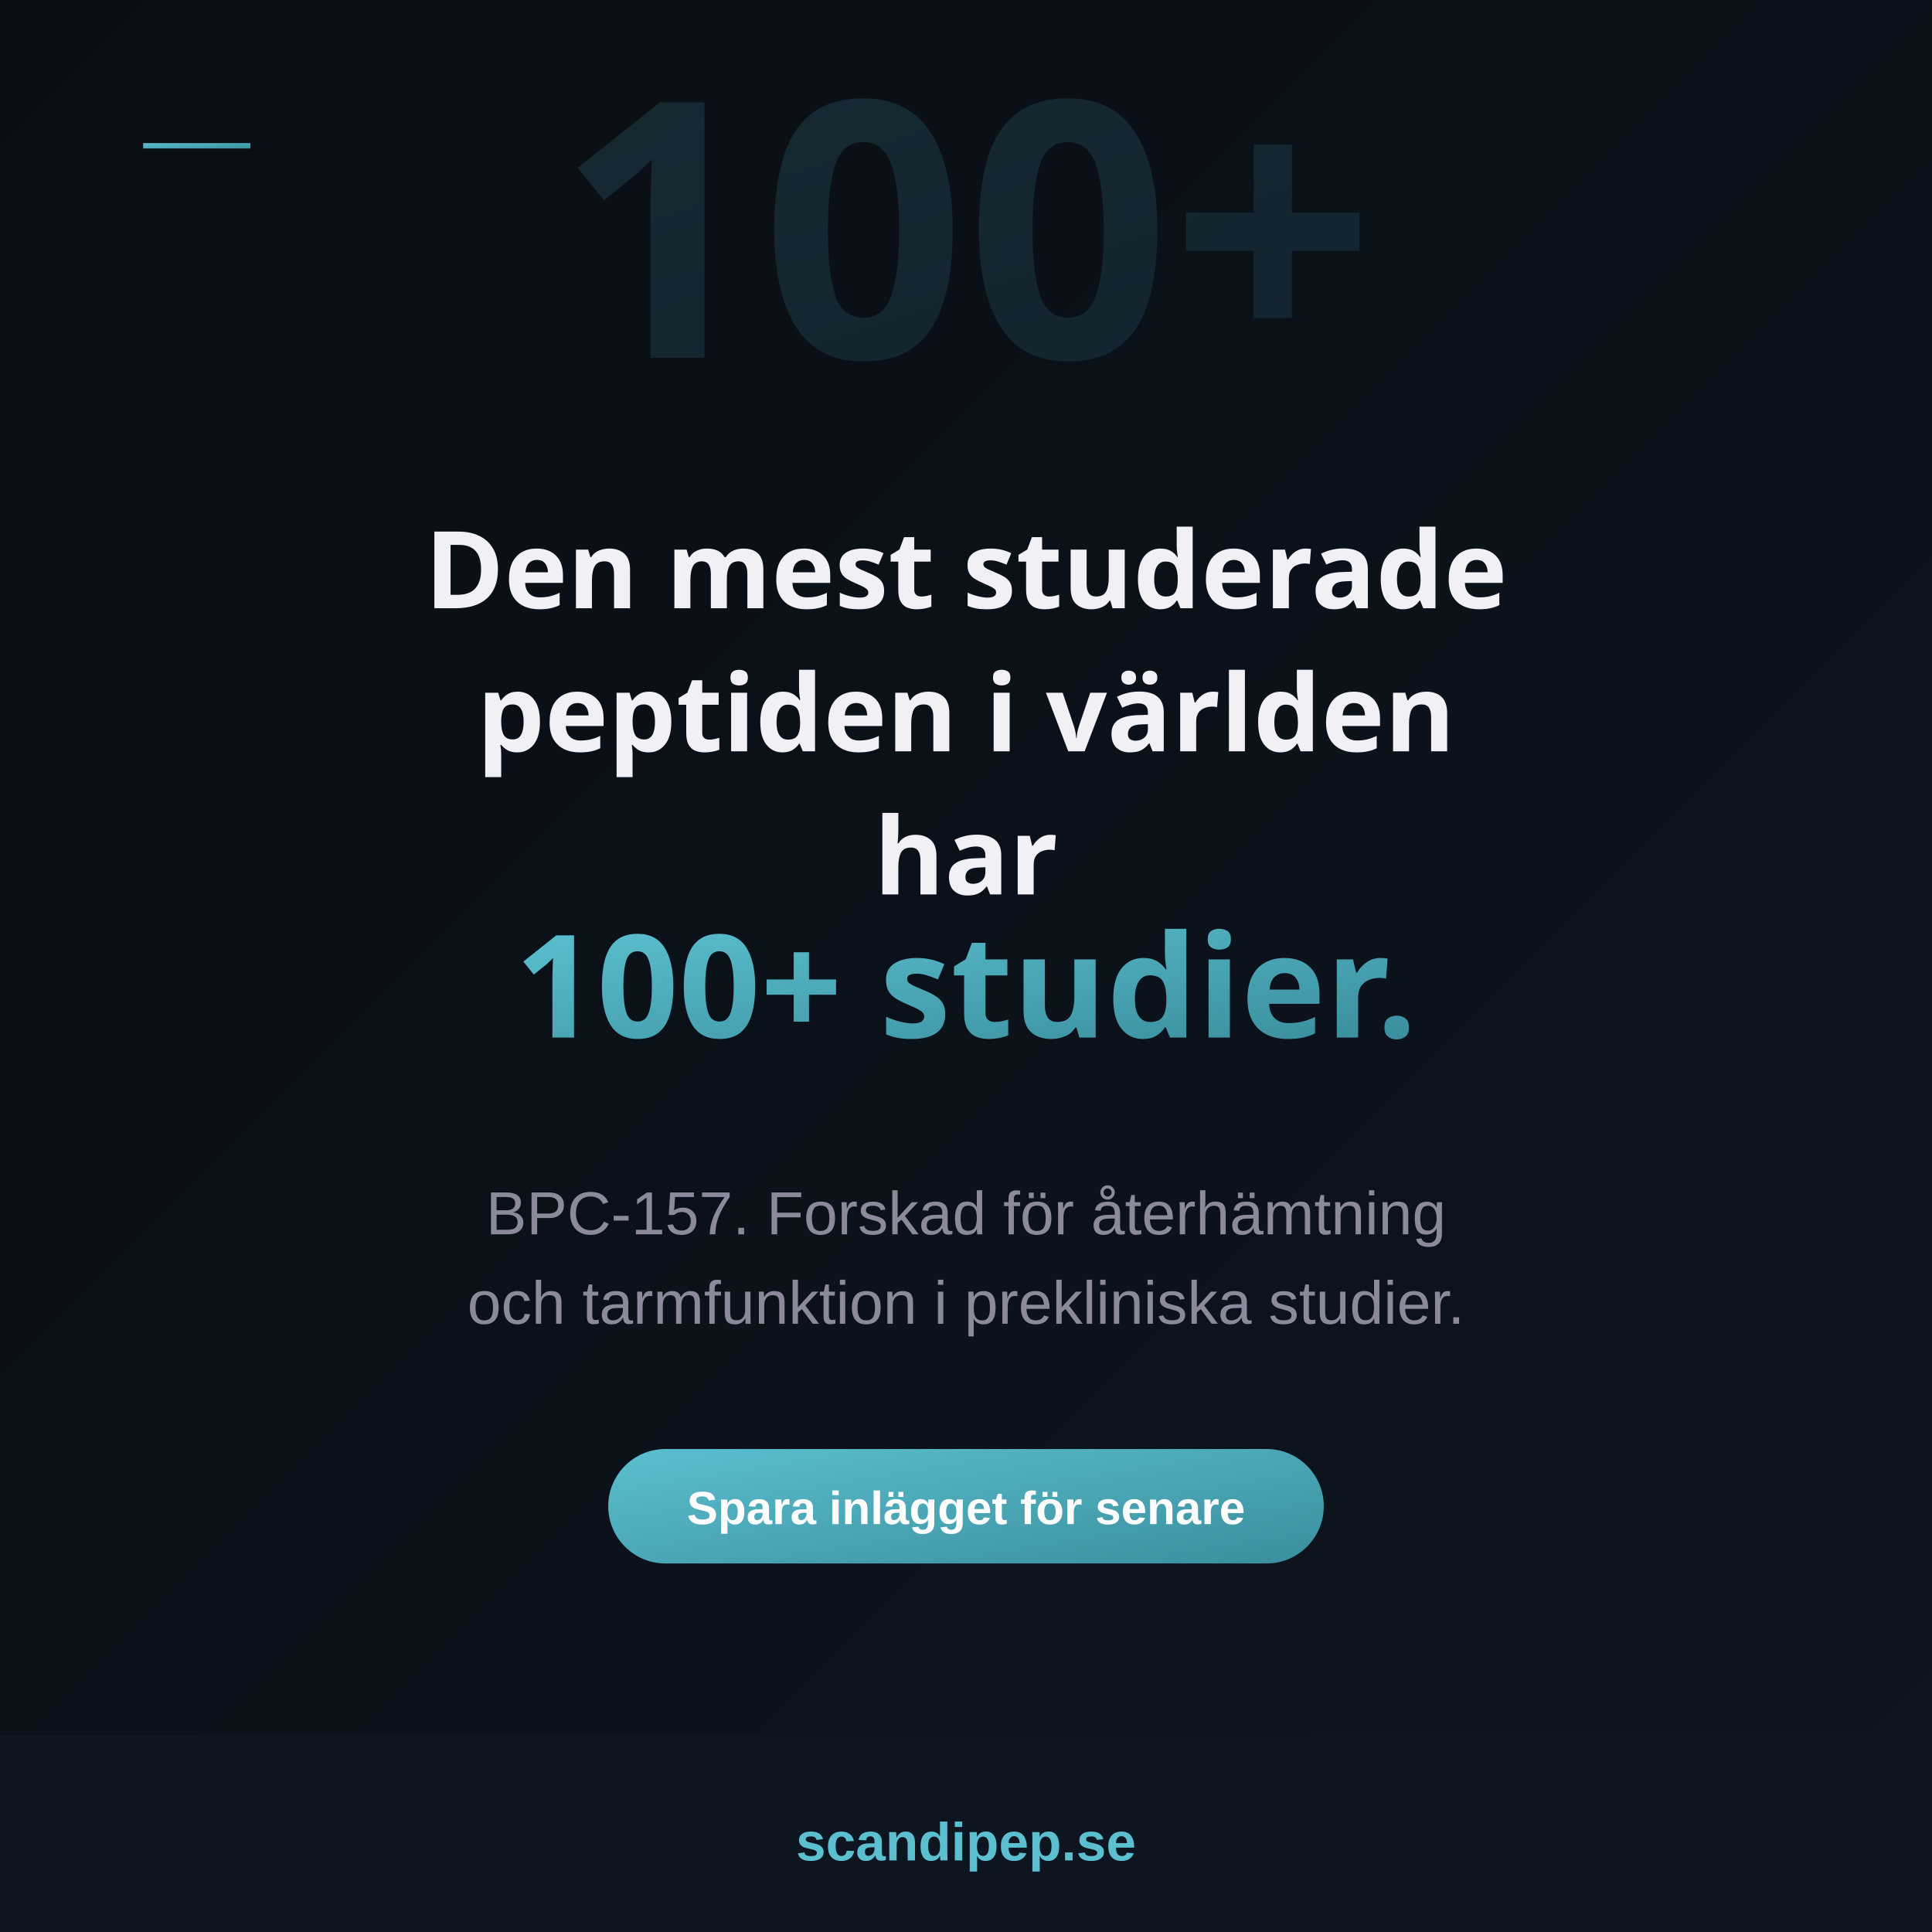
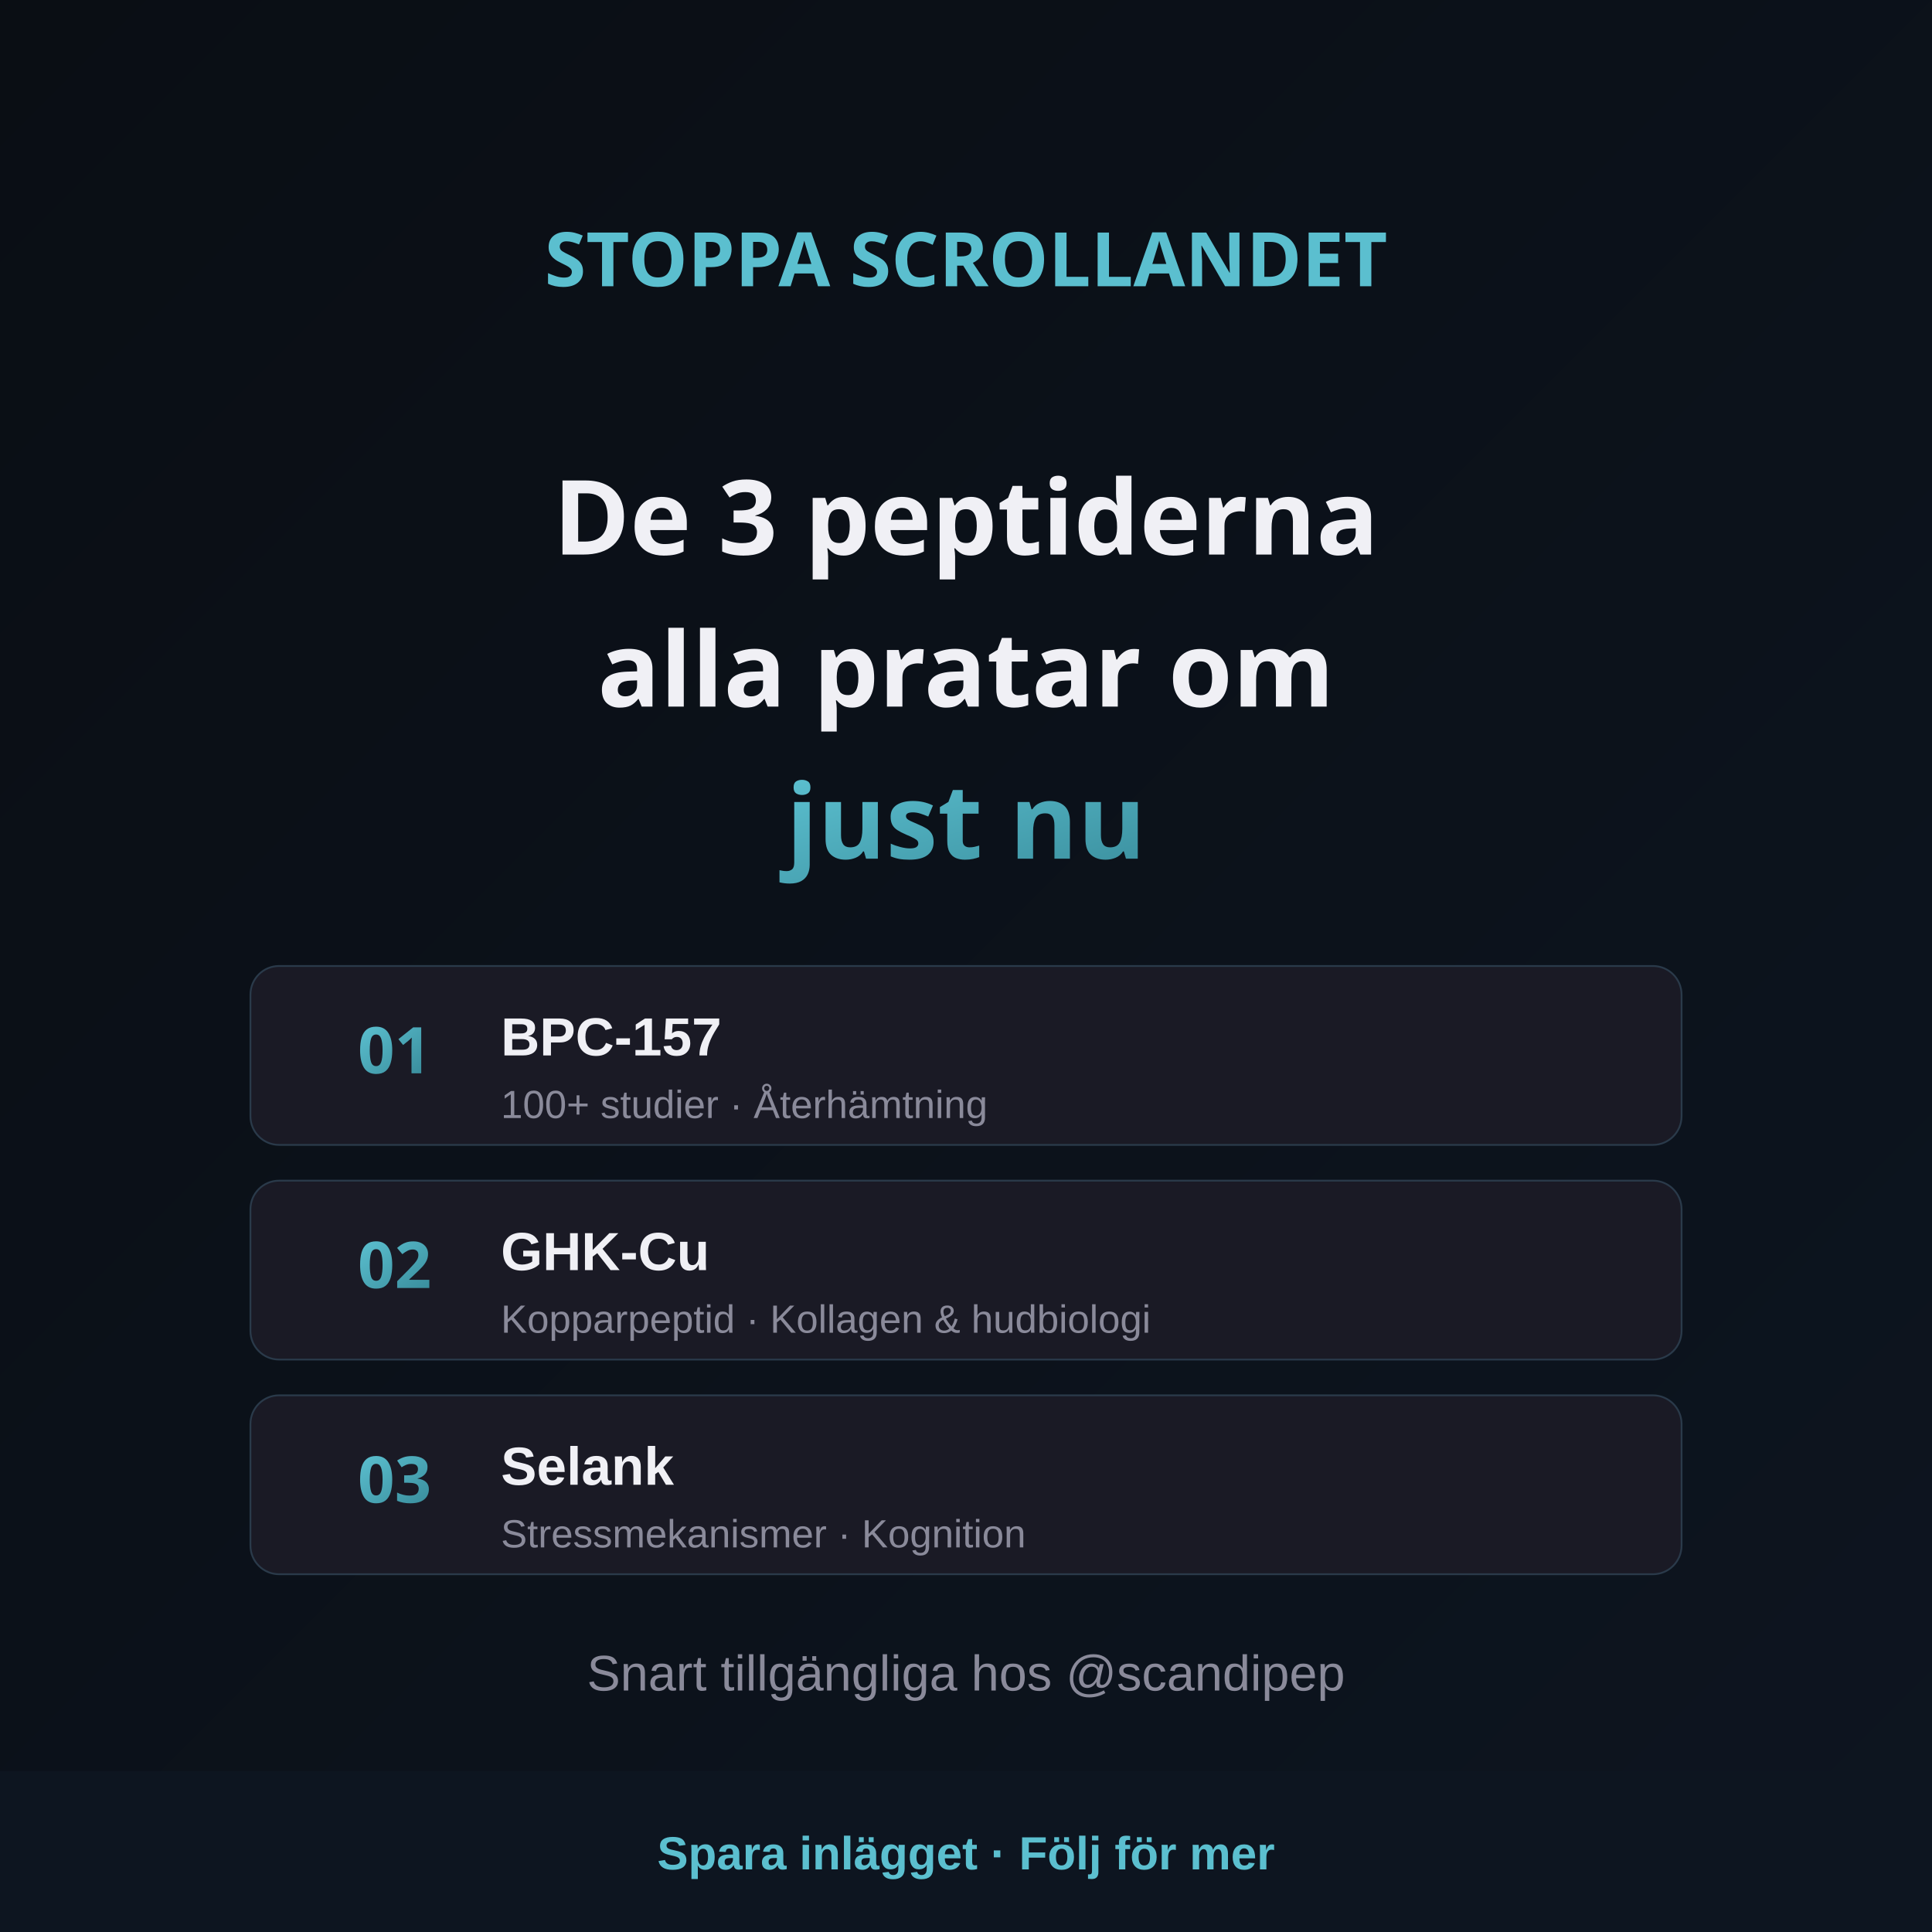
<svg xmlns="http://www.w3.org/2000/svg" viewBox="0 0 1080 1080">
  <defs>
    <linearGradient id="bg2" x1="0%" y1="0%" x2="100%" y2="100%">
      <stop offset="0%" style="stop-color:#0a0e14" />
      <stop offset="100%" style="stop-color:#0d1520" />
    </linearGradient>
    <linearGradient id="ac2" x1="0%" y1="0%" x2="100%" y2="100%">
      <stop offset="0%" style="stop-color:#5bbfcf" />
      <stop offset="100%" style="stop-color:#3a8e9d" />
    </linearGradient>
  </defs>
  <rect width="1080" height="1080" fill="url(#bg2)" />
-   <rect x="80" y="80" width="60" height="3" fill="url(#ac2)" />
-   <text x="540" y="200" text-anchor="middle" font-family="Arial Black, sans-serif" font-weight="900" font-size="200" fill="url(#ac2)" opacity="0.15">100+</text>
-   <text x="540" y="340" text-anchor="middle" font-family="Arial Black, sans-serif" font-weight="900" font-size="60" fill="#f0f0f5">Den mest studerade</text>
-   <text x="540" y="420" text-anchor="middle" font-family="Arial Black, sans-serif" font-weight="900" font-size="60" fill="#f0f0f5">peptiden i världen</text>
-   <text x="540" y="500" text-anchor="middle" font-family="Arial Black, sans-serif" font-weight="900" font-size="60" fill="#f0f0f5">har</text>
-   <text x="540" y="580" text-anchor="middle" font-family="Arial Black, sans-serif" font-weight="900" font-size="80" fill="url(#ac2)">100+ studier.</text>
-   <text x="540" y="690" text-anchor="middle" font-family="Helvetica Neue, Arial, sans-serif" font-weight="400" font-size="34" fill="#8a8a9a">BPC-157. Forskad för återhämtning</text>
-   <text x="540" y="740" text-anchor="middle" font-family="Helvetica Neue, Arial, sans-serif" font-weight="400" font-size="34" fill="#8a8a9a">och tarmfunktion i prekliniska studier.</text>
-   <rect x="340" y="810" width="400" height="64" rx="32" fill="url(#ac2)" />
-   <text x="540" y="852" text-anchor="middle" font-family="Helvetica Neue, Arial, sans-serif" font-weight="700" font-size="26" fill="#fff">Spara inlägget för senare</text>
-   <rect x="0" y="970" width="1080" height="110" fill="#0d1520" />
-   <text x="540" y="1040" text-anchor="middle" font-family="Helvetica Neue, Arial, sans-serif" font-weight="600" font-size="30" fill="#5bbfcf">scandipep.se</text>
+   <text x="540" y="160" text-anchor="middle" font-family="Arial Black, sans-serif" font-weight="900" font-size="42" fill="#5bbfcf">STOPPA SCROLLANDET</text>
+   <text x="540" y="310" text-anchor="middle" font-family="Arial Black, sans-serif" font-weight="900" font-size="58" fill="#f0f0f5">De 3 peptiderna</text>
+   <text x="540" y="395" text-anchor="middle" font-family="Arial Black, sans-serif" font-weight="900" font-size="58" fill="#f0f0f5">alla pratar om</text>
+   <text x="540" y="480" text-anchor="middle" font-family="Arial Black, sans-serif" font-weight="900" font-size="58" fill="url(#ac2)">just nu</text>
+   <rect x="140" y="540" width="800" height="100" rx="16" fill="#1a1a25" stroke="#2a3a4a" stroke-width="1" />
+   <text x="200" y="600" font-family="Arial Black, sans-serif" font-weight="900" font-size="36" fill="url(#ac2)">01</text>
+   <text x="280" y="590" font-family="Helvetica Neue, Arial, sans-serif" font-weight="700" font-size="30" fill="#f0f0f5">BPC-157</text>
+   <text x="280" y="625" font-family="Helvetica Neue, Arial, sans-serif" font-weight="400" font-size="22" fill="#8a8a9a">100+ studier · Återhämtning</text>
+   <rect x="140" y="660" width="800" height="100" rx="16" fill="#1a1a25" stroke="#2a3a4a" stroke-width="1" />
+   <text x="200" y="720" font-family="Arial Black, sans-serif" font-weight="900" font-size="36" fill="url(#ac2)">02</text>
+   <text x="280" y="710" font-family="Helvetica Neue, Arial, sans-serif" font-weight="700" font-size="30" fill="#f0f0f5">GHK-Cu</text>
+   <text x="280" y="745" font-family="Helvetica Neue, Arial, sans-serif" font-weight="400" font-size="22" fill="#8a8a9a">Kopparpeptid · Kollagen &amp; hudbiologi</text>
+   <rect x="140" y="780" width="800" height="100" rx="16" fill="#1a1a25" stroke="#2a3a4a" stroke-width="1" />
+   <text x="200" y="840" font-family="Arial Black, sans-serif" font-weight="900" font-size="36" fill="url(#ac2)">03</text>
+   <text x="280" y="830" font-family="Helvetica Neue, Arial, sans-serif" font-weight="700" font-size="30" fill="#f0f0f5">Selank</text>
+   <text x="280" y="865" font-family="Helvetica Neue, Arial, sans-serif" font-weight="400" font-size="22" fill="#8a8a9a">Stressmekanismer · Kognition</text>
+   <text x="540" y="945" text-anchor="middle" font-family="Helvetica Neue, Arial, sans-serif" font-weight="500" font-size="28" fill="#8a8a9a">Snart tillgängliga hos @scandipep</text>
+   <rect x="0" y="990" width="1080" height="90" fill="#0d1520" />
+   <text x="540" y="1045" text-anchor="middle" font-family="Helvetica Neue, Arial, sans-serif" font-weight="600" font-size="26" fill="#5bbfcf">Spara inlägget · Följ för mer</text>
</svg>
